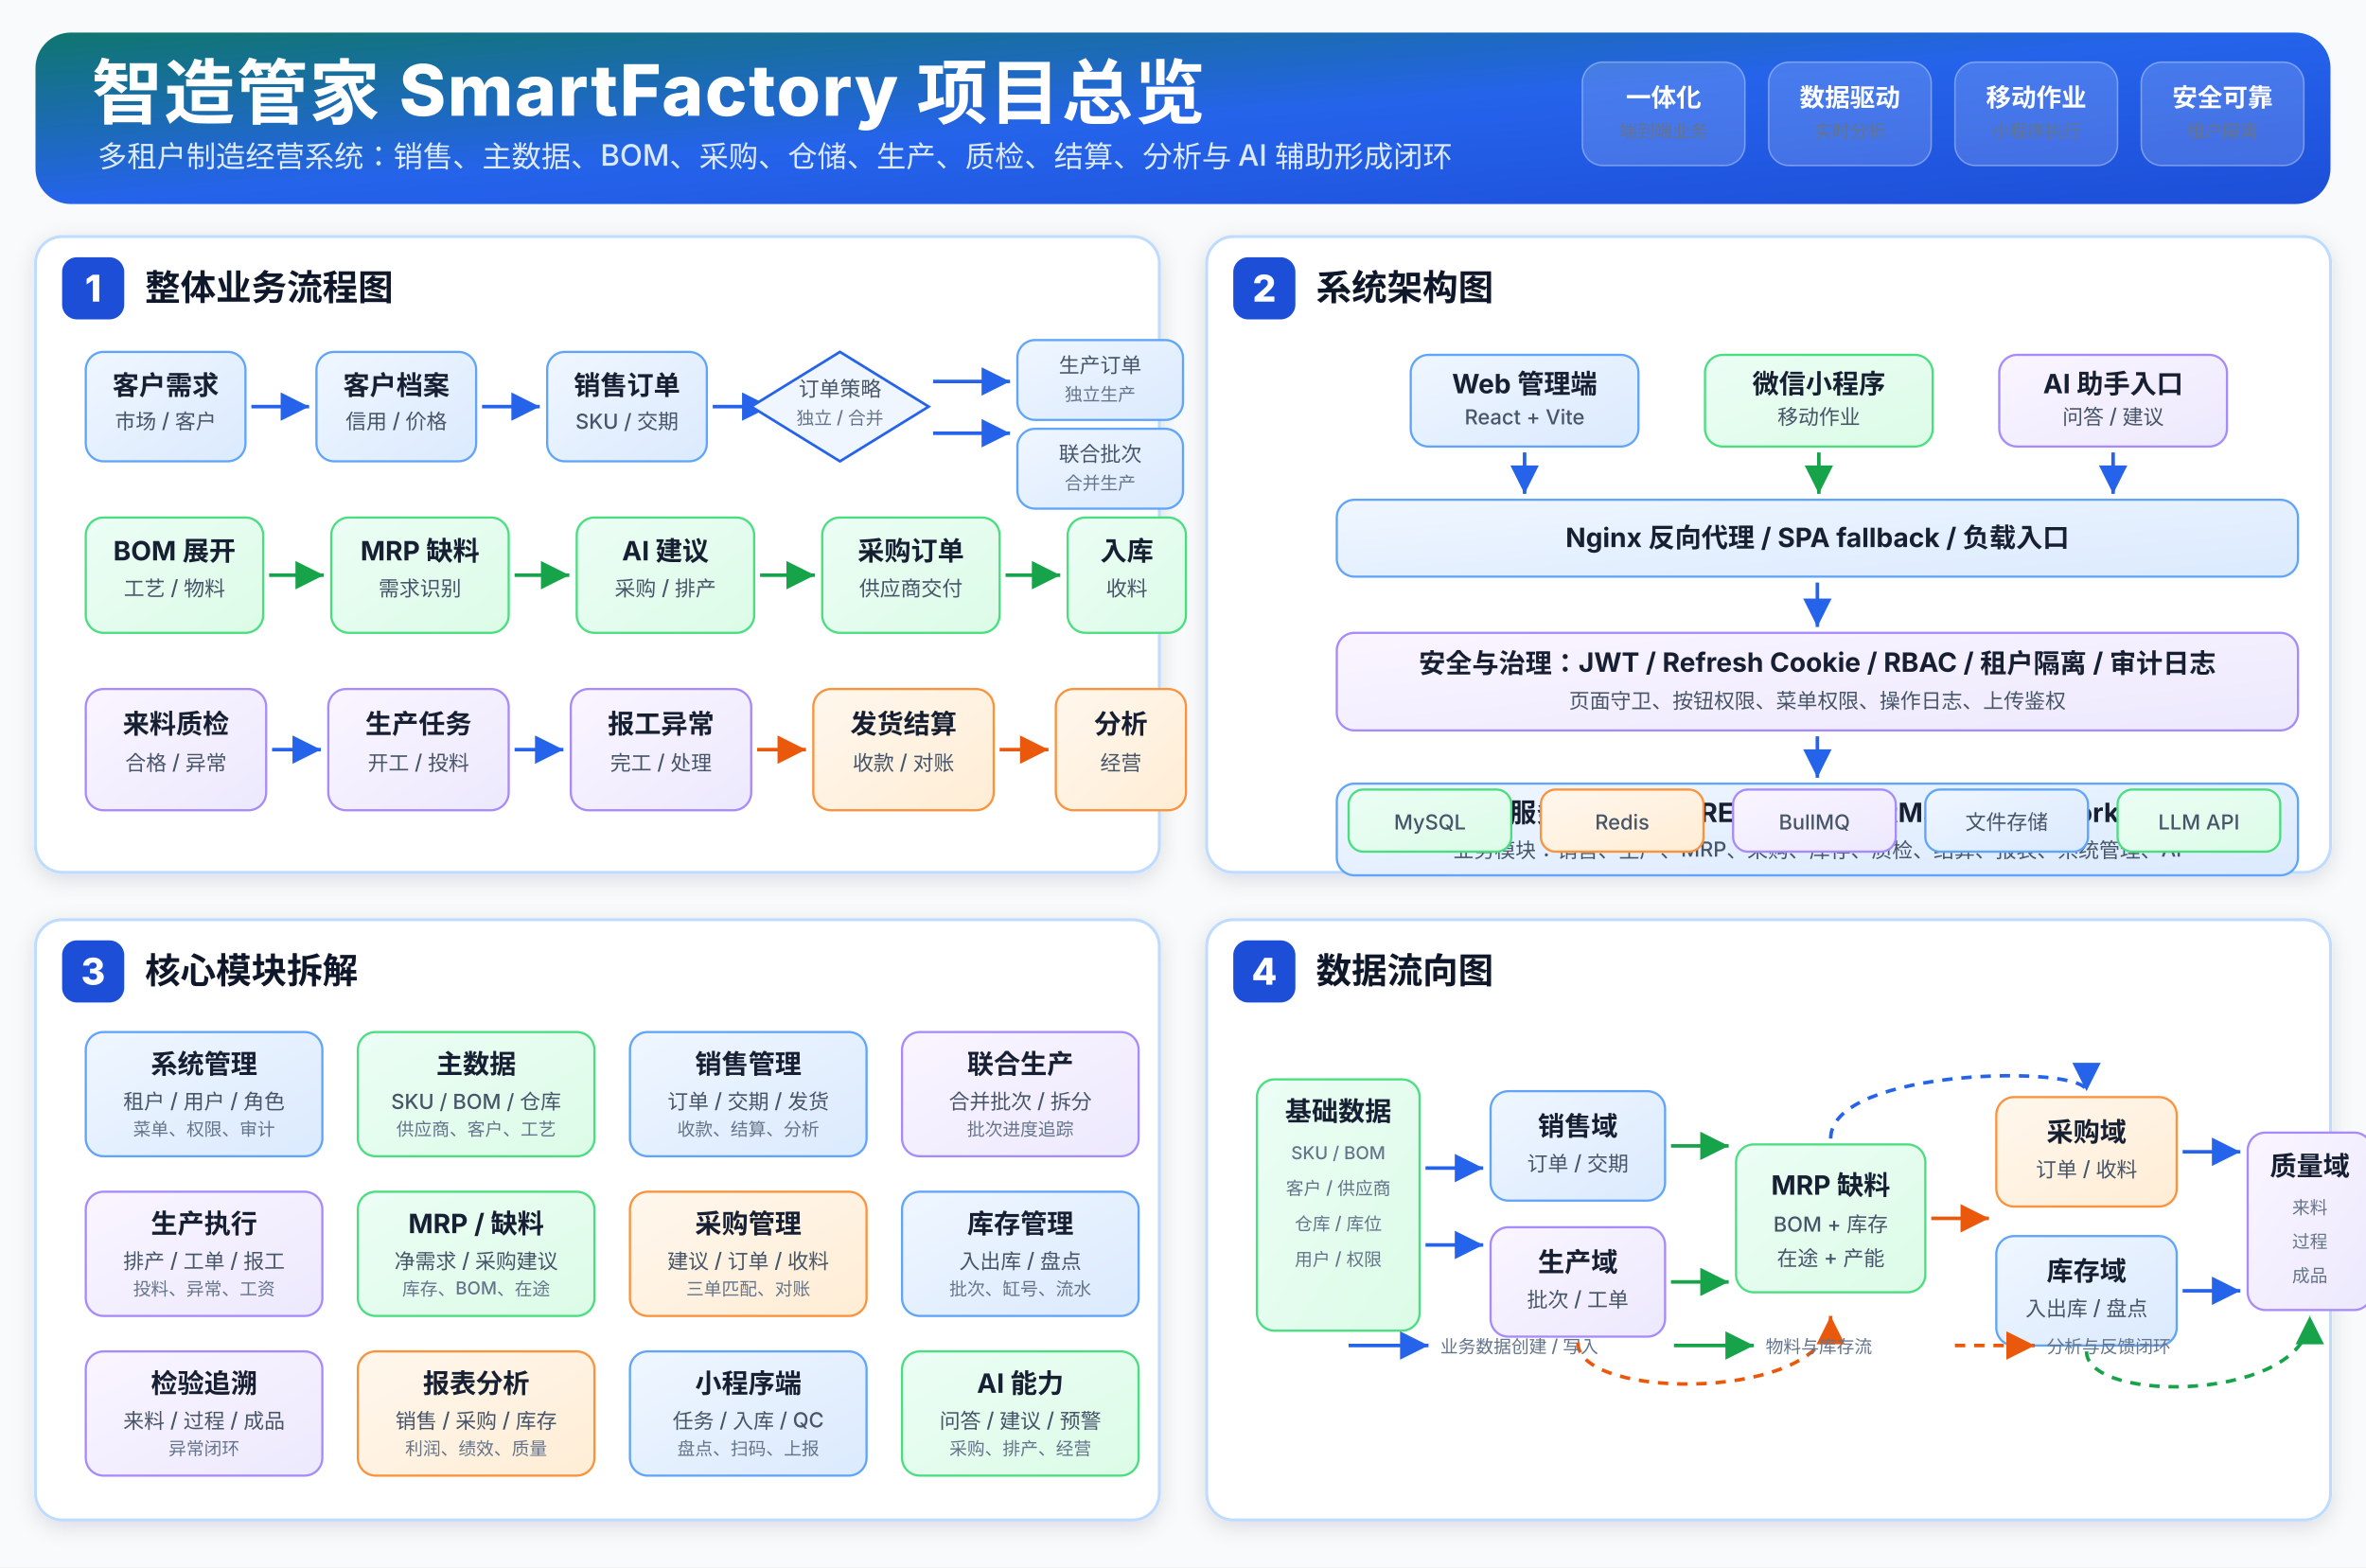
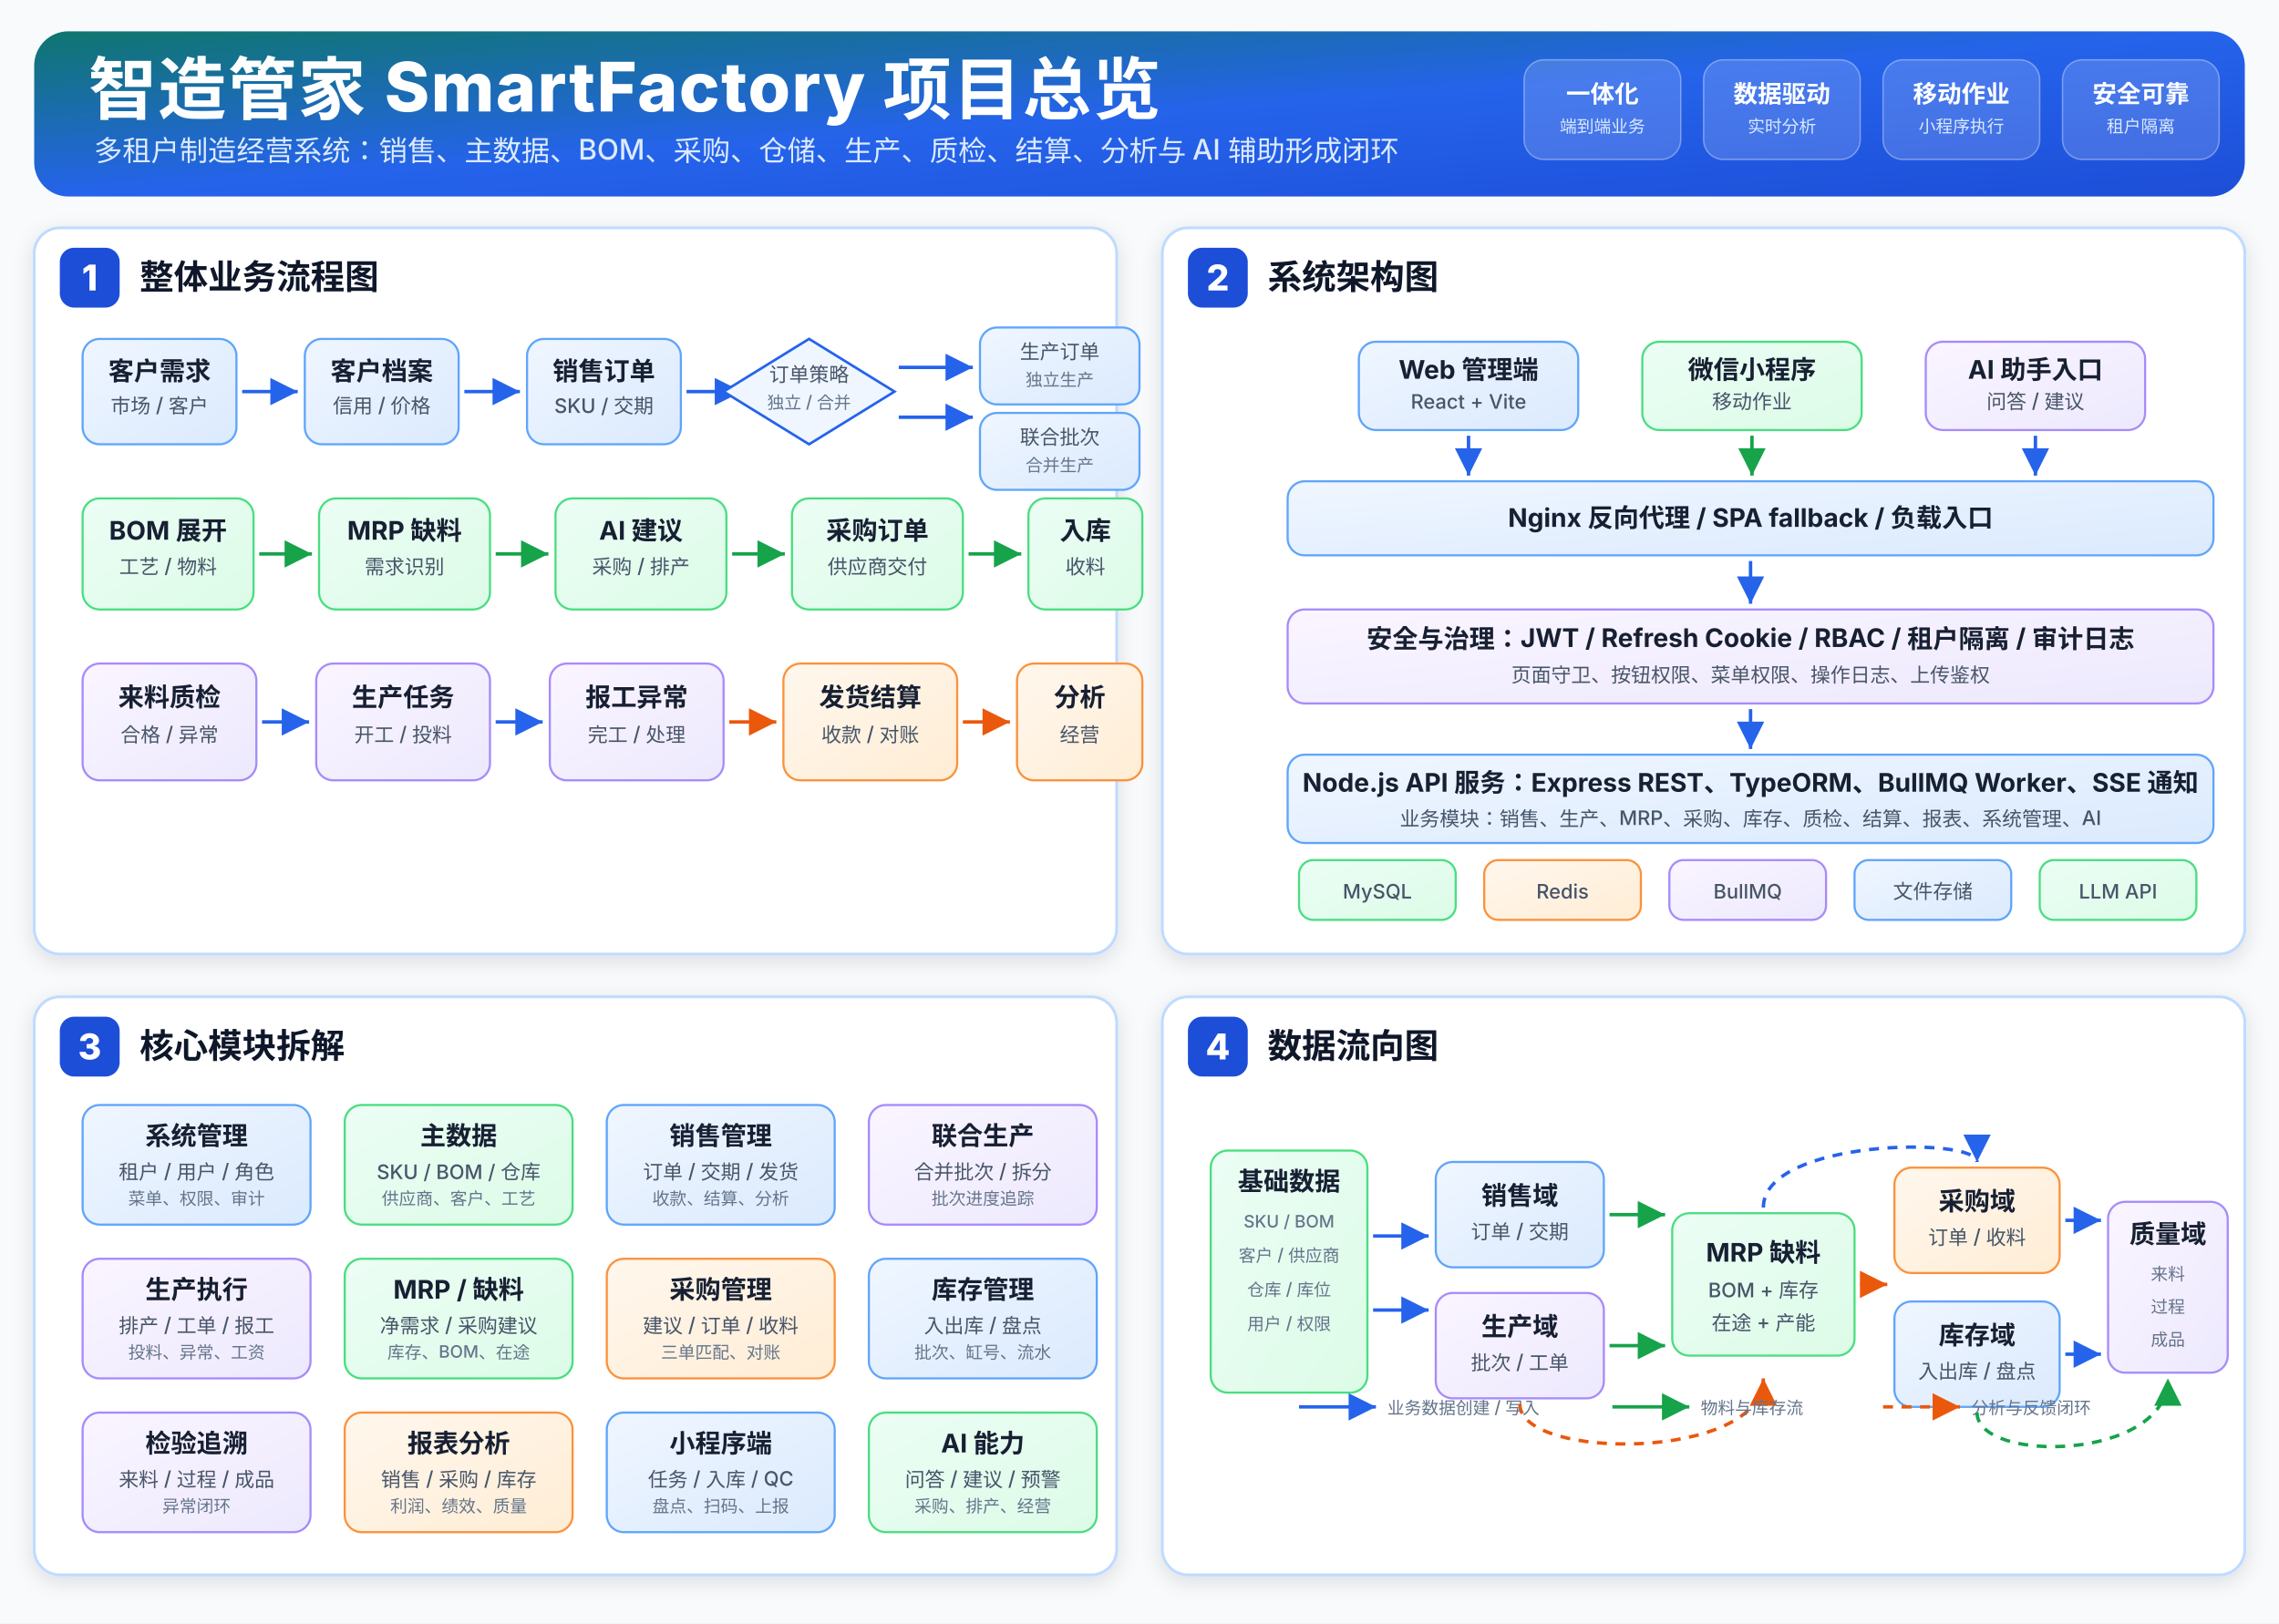
- <svg xmlns="http://www.w3.org/2000/svg" width="1600" height="1060" viewBox="0 0 1600 1060" role="img" aria-labelledby="title desc">
+ <svg xmlns="http://www.w3.org/2000/svg" width="1600" height="1140" viewBox="0 0 1600 1140" role="img" aria-labelledby="title desc">
  <defs>
    <linearGradient id="headerGradient" x1="0" x2="1" y1="0" y2="1">
      <stop offset="0%" stop-color="#0f766e" />
      <stop offset="50%" stop-color="#2563eb" />
      <stop offset="100%" stop-color="#1d4ed8" />
    </linearGradient>
    <linearGradient id="blueFill" x1="0" x2="1" y1="0" y2="1">
      <stop offset="0%" stop-color="#eff6ff" />
      <stop offset="100%" stop-color="#dbeafe" />
    </linearGradient>
    <linearGradient id="greenFill" x1="0" x2="1" y1="0" y2="1">
      <stop offset="0%" stop-color="#ecfdf5" />
      <stop offset="100%" stop-color="#dcfce7" />
    </linearGradient>
    <linearGradient id="orangeFill" x1="0" x2="1" y1="0" y2="1">
      <stop offset="0%" stop-color="#fff7ed" />
      <stop offset="100%" stop-color="#ffedd5" />
    </linearGradient>
    <linearGradient id="purpleFill" x1="0" x2="1" y1="0" y2="1">
      <stop offset="0%" stop-color="#faf5ff" />
      <stop offset="100%" stop-color="#ede9fe" />
    </linearGradient>
    <filter id="softShadow" x="-10%" y="-10%" width="120%" height="120%">
      <feDropShadow dx="0" dy="4" stdDeviation="7" flood-color="#0f172a" flood-opacity="0.12" />
    </filter>
    <marker id="arrowBlue" markerWidth="12" markerHeight="12" refX="10" refY="6" orient="auto" markerUnits="strokeWidth">
      <path d="M2,2 L10,6 L2,10 Z" fill="#2563eb" />
    </marker>
    <marker id="arrowGreen" markerWidth="12" markerHeight="12" refX="10" refY="6" orient="auto" markerUnits="strokeWidth">
      <path d="M2,2 L10,6 L2,10 Z" fill="#16a34a" />
    </marker>
    <marker id="arrowOrange" markerWidth="12" markerHeight="12" refX="10" refY="6" orient="auto" markerUnits="strokeWidth">
      <path d="M2,2 L10,6 L2,10 Z" fill="#ea580c" />
    </marker>
    <style>
      .bg { fill: #f8fafc; }
      .header { fill: url(#headerGradient); }
      .panel { fill: #ffffff; stroke: #bfdbfe; stroke-width: 2; filter: url(#softShadow); }
      .sectionTag { fill: #1d4ed8; }
      .sectionTitle { font: 700 24px -apple-system, BlinkMacSystemFont, "Segoe UI", sans-serif; fill: #0f172a; }
      .title { font: 800 48px -apple-system, BlinkMacSystemFont, "Segoe UI", sans-serif; fill: #ffffff; letter-spacing: 1px; }
      .subtitle { font: 500 20px -apple-system, BlinkMacSystemFont, "Segoe UI", sans-serif; fill: #dbeafe; }
      .pill { fill: rgba(255,255,255,0.16); stroke: rgba(255,255,255,0.35); stroke-width: 1; }
      .pillText { font: 700 17px -apple-system, BlinkMacSystemFont, "Segoe UI", sans-serif; fill: #ffffff; }
+       .pillSub { font: 500 12px -apple-system, BlinkMacSystemFont, "Segoe UI", sans-serif; fill: #dbeafe; }
      .cardText { font: 700 18px -apple-system, BlinkMacSystemFont, "Segoe UI", sans-serif; fill: #172033; }
      .smallText { font: 500 14px -apple-system, BlinkMacSystemFont, "Segoe UI", sans-serif; fill: #475569; }
      .tinyText { font: 500 12px -apple-system, BlinkMacSystemFont, "Segoe UI", sans-serif; fill: #64748b; }
      .num { font: 800 25px -apple-system, BlinkMacSystemFont, "Segoe UI", sans-serif; fill: #ffffff; }
      .blueCard { fill: url(#blueFill); stroke: #60a5fa; stroke-width: 1.5; }
      .greenCard { fill: url(#greenFill); stroke: #4ade80; stroke-width: 1.5; }
      .orangeCard { fill: url(#orangeFill); stroke: #fb923c; stroke-width: 1.5; }
      .purpleCard { fill: url(#purpleFill); stroke: #a78bfa; stroke-width: 1.5; }
      .lineBlue { stroke: #2563eb; stroke-width: 2.4; fill: none; marker-end: url(#arrowBlue); }
      .lineGreen { stroke: #16a34a; stroke-width: 2.4; fill: none; marker-end: url(#arrowGreen); }
      .lineOrange { stroke: #ea580c; stroke-width: 2.4; fill: none; marker-end: url(#arrowOrange); }
      .dashed { stroke-dasharray: 7 6; }
      .icon { font: 800 24px -apple-system, BlinkMacSystemFont, "Segoe UI", sans-serif; fill: #1d4ed8; }
    </style>
  </defs>
-   <rect class="bg" width="1600" height="1060" />
+   <rect class="bg" width="1600" height="1140" />
  <rect class="header" x="24" y="22" width="1552" height="116" rx="24" />
  <text class="title" x="62" y="80">智造管家 SmartFactory 项目总览</text>
  <text class="subtitle" x="66" y="113">多租户制造经营系统：销售、主数据、BOM、采购、仓储、生产、质检、结算、分析与 AI 辅助形成闭环</text>
  <g transform="translate(1070 42)">
    <rect class="pill" x="0" y="0" width="110" height="70" rx="14" />
    <text class="pillText" x="55" y="30" text-anchor="middle">一体化</text>
-     <text class="tinyText" x="55" y="51" text-anchor="middle" fill="#dbeafe">端到端业务</text>
+     <text class="pillSub" x="55" y="51" text-anchor="middle">端到端业务</text>
    <rect class="pill" x="126" y="0" width="110" height="70" rx="14" />
    <text class="pillText" x="181" y="30" text-anchor="middle">数据驱动</text>
-     <text class="tinyText" x="181" y="51" text-anchor="middle" fill="#dbeafe">实时分析</text>
+     <text class="pillSub" x="181" y="51" text-anchor="middle">实时分析</text>
    <rect class="pill" x="252" y="0" width="110" height="70" rx="14" />
    <text class="pillText" x="307" y="30" text-anchor="middle">移动作业</text>
-     <text class="tinyText" x="307" y="51" text-anchor="middle" fill="#dbeafe">小程序执行</text>
+     <text class="pillSub" x="307" y="51" text-anchor="middle">小程序执行</text>
    <rect class="pill" x="378" y="0" width="110" height="70" rx="14" />
    <text class="pillText" x="433" y="30" text-anchor="middle">安全可靠</text>
-     <text class="tinyText" x="433" y="51" text-anchor="middle" fill="#dbeafe">租户隔离</text>
+     <text class="pillSub" x="433" y="51" text-anchor="middle">租户隔离</text>
  </g>
  <g transform="translate(24 160)">
-     <rect class="panel" x="0" y="0" width="760" height="430" rx="18" />
+     <rect class="panel" x="0" y="0" width="760" height="510" rx="18" />
    <rect class="sectionTag" x="18" y="14" width="42" height="42" rx="10" />
    <text class="num" x="39" y="44" text-anchor="middle">1</text>
    <text class="sectionTitle" x="74" y="43">整体业务流程图</text>
    <g transform="translate(34 78)">
      <rect class="blueCard" x="0" y="0" width="108" height="74" rx="12" />
      <text class="cardText" x="54" y="29" text-anchor="middle">客户需求</text>
      <text class="smallText" x="54" y="52" text-anchor="middle">市场 / 客户</text>
      <line class="lineBlue" x1="112" y1="37" x2="151" y2="37" />
      <rect class="blueCard" x="156" y="0" width="108" height="74" rx="12" />
      <text class="cardText" x="210" y="29" text-anchor="middle">客户档案</text>
      <text class="smallText" x="210" y="52" text-anchor="middle">信用 / 价格</text>
      <line class="lineBlue" x1="268" y1="37" x2="307" y2="37" />
      <rect class="blueCard" x="312" y="0" width="108" height="74" rx="12" />
      <text class="cardText" x="366" y="29" text-anchor="middle">销售订单</text>
      <text class="smallText" x="366" y="52" text-anchor="middle">SKU / 交期</text>
      <line class="lineBlue" x1="424" y1="37" x2="463" y2="37" />
      <polygon points="510,0 570,37 510,74 450,37" fill="#eff6ff" stroke="#2563eb" stroke-width="1.8" />
      <text class="smallText" x="510" y="30" text-anchor="middle">订单策略</text>
      <text class="tinyText" x="510" y="49" text-anchor="middle">独立 / 合并</text>
      <line class="lineBlue" x1="573" y1="20" x2="625" y2="20" />
      <line class="lineBlue" x1="573" y1="55" x2="625" y2="55" />
      <rect class="blueCard" x="630" y="-8" width="112" height="54" rx="12" />
      <text class="smallText" x="686" y="14" text-anchor="middle">生产订单</text>
      <text class="tinyText" x="686" y="33" text-anchor="middle">独立生产</text>
      <rect class="blueCard" x="630" y="52" width="112" height="54" rx="12" />
      <text class="smallText" x="686" y="74" text-anchor="middle">联合批次</text>
      <text class="tinyText" x="686" y="93" text-anchor="middle">合并生产</text>
    </g>
    <g transform="translate(34 190)">
      <rect class="greenCard" x="0" y="0" width="120" height="78" rx="12" />
      <text class="cardText" x="60" y="29" text-anchor="middle">BOM 展开</text>
      <text class="smallText" x="60" y="53" text-anchor="middle">工艺 / 物料</text>
      <line class="lineGreen" x1="124" y1="39" x2="161" y2="39" />
      <rect class="greenCard" x="166" y="0" width="120" height="78" rx="12" />
      <text class="cardText" x="226" y="29" text-anchor="middle">MRP 缺料</text>
      <text class="smallText" x="226" y="53" text-anchor="middle">需求识别</text>
      <line class="lineGreen" x1="290" y1="39" x2="327" y2="39" />
      <rect class="greenCard" x="332" y="0" width="120" height="78" rx="12" />
      <text class="cardText" x="392" y="29" text-anchor="middle">AI 建议</text>
      <text class="smallText" x="392" y="53" text-anchor="middle">采购 / 排产</text>
      <line class="lineGreen" x1="456" y1="39" x2="493" y2="39" />
      <rect class="greenCard" x="498" y="0" width="120" height="78" rx="12" />
      <text class="cardText" x="558" y="29" text-anchor="middle">采购订单</text>
      <text class="smallText" x="558" y="53" text-anchor="middle">供应商交付</text>
      <line class="lineGreen" x1="622" y1="39" x2="659" y2="39" />
      <rect class="greenCard" x="664" y="0" width="80" height="78" rx="12" />
      <text class="cardText" x="704" y="29" text-anchor="middle">入库</text>
      <text class="smallText" x="704" y="53" text-anchor="middle">收料</text>
    </g>
    <g transform="translate(34 306)">
      <rect class="purpleCard" x="0" y="0" width="122" height="82" rx="12" />
      <text class="cardText" x="61" y="30" text-anchor="middle">来料质检</text>
      <text class="smallText" x="61" y="55" text-anchor="middle">合格 / 异常</text>
      <line class="lineBlue" x1="126" y1="41" x2="159" y2="41" />
      <rect class="purpleCard" x="164" y="0" width="122" height="82" rx="12" />
      <text class="cardText" x="225" y="30" text-anchor="middle">生产任务</text>
      <text class="smallText" x="225" y="55" text-anchor="middle">开工 / 投料</text>
      <line class="lineBlue" x1="290" y1="41" x2="323" y2="41" />
      <rect class="purpleCard" x="328" y="0" width="122" height="82" rx="12" />
      <text class="cardText" x="389" y="30" text-anchor="middle">报工异常</text>
      <text class="smallText" x="389" y="55" text-anchor="middle">完工 / 处理</text>
      <line class="lineOrange" x1="454" y1="41" x2="487" y2="41" />
      <rect class="orangeCard" x="492" y="0" width="122" height="82" rx="12" />
      <text class="cardText" x="553" y="30" text-anchor="middle">发货结算</text>
      <text class="smallText" x="553" y="55" text-anchor="middle">收款 / 对账</text>
      <line class="lineOrange" x1="618" y1="41" x2="651" y2="41" />
      <rect class="orangeCard" x="656" y="0" width="88" height="82" rx="12" />
      <text class="cardText" x="700" y="30" text-anchor="middle">分析</text>
      <text class="smallText" x="700" y="55" text-anchor="middle">经营</text>
    </g>
  </g>
  <g transform="translate(816 160)">
-     <rect class="panel" x="0" y="0" width="760" height="430" rx="18" />
+     <rect class="panel" x="0" y="0" width="760" height="510" rx="18" />
    <rect class="sectionTag" x="18" y="14" width="42" height="42" rx="10" />
    <text class="num" x="39" y="44" text-anchor="middle">2</text>
    <text class="sectionTitle" x="74" y="43">系统架构图</text>
    <g transform="translate(34 80)">
      <rect class="blueCard" x="104" y="0" width="154" height="62" rx="12" />
      <text class="cardText" x="181" y="26" text-anchor="middle">Web 管理端</text>
      <text class="smallText" x="181" y="47" text-anchor="middle">React + Vite</text>
      <rect class="greenCard" x="303" y="0" width="154" height="62" rx="12" />
      <text class="cardText" x="380" y="26" text-anchor="middle">微信小程序</text>
      <text class="smallText" x="380" y="47" text-anchor="middle">移动作业</text>
      <rect class="purpleCard" x="502" y="0" width="154" height="62" rx="12" />
      <text class="cardText" x="579" y="26" text-anchor="middle">AI 助手入口</text>
      <text class="smallText" x="579" y="47" text-anchor="middle">问答 / 建议</text>
      <line class="lineBlue" x1="181" y1="66" x2="181" y2="94" />
      <line class="lineGreen" x1="380" y1="66" x2="380" y2="94" />
      <line class="lineBlue" x1="579" y1="66" x2="579" y2="94" />
      <rect class="blueCard" x="54" y="98" width="650" height="52" rx="12" />
      <text class="cardText" x="379" y="130" text-anchor="middle">Nginx 反向代理 / SPA fallback / 负载入口</text>
      <line class="lineBlue" x1="379" y1="154" x2="379" y2="184" />
      <rect class="purpleCard" x="54" y="188" width="650" height="66" rx="12" />
      <text class="cardText" x="379" y="215" text-anchor="middle">安全与治理：JWT / Refresh Cookie / RBAC / 租户隔离 / 审计日志</text>
      <text class="smallText" x="379" y="239" text-anchor="middle">页面守卫、按钮权限、菜单权限、操作日志、上传鉴权</text>
      <line class="lineBlue" x1="379" y1="258" x2="379" y2="286" />
      <rect class="blueCard" x="54" y="290" width="650" height="62" rx="12" />
      <text class="cardText" x="379" y="316" text-anchor="middle">Node.js API 服务：Express REST、TypeORM、BullMQ Worker、SSE 通知</text>
      <text class="smallText" x="379" y="340" text-anchor="middle">业务模块：销售、生产、MRP、采购、库存、质检、结算、报表、系统管理、AI</text>
    </g>
-     <g transform="translate(96 374)">
+     <g transform="translate(96 444)">
      <rect class="greenCard" x="0" y="0" width="110" height="42" rx="10" />
      <text class="smallText" x="55" y="27" text-anchor="middle">MySQL</text>
      <rect class="orangeCard" x="130" y="0" width="110" height="42" rx="10" />
      <text class="smallText" x="185" y="27" text-anchor="middle">Redis</text>
      <rect class="purpleCard" x="260" y="0" width="110" height="42" rx="10" />
      <text class="smallText" x="315" y="27" text-anchor="middle">BullMQ</text>
      <rect class="blueCard" x="390" y="0" width="110" height="42" rx="10" />
      <text class="smallText" x="445" y="27" text-anchor="middle">文件存储</text>
      <rect class="greenCard" x="520" y="0" width="110" height="42" rx="10" />
      <text class="smallText" x="575" y="27" text-anchor="middle">LLM API</text>
    </g>
  </g>
-   <g transform="translate(24 622)">
+   <g transform="translate(24 700)">
    <rect class="panel" x="0" y="0" width="760" height="406" rx="18" />
    <rect class="sectionTag" x="18" y="14" width="42" height="42" rx="10" />
    <text class="num" x="39" y="44" text-anchor="middle">3</text>
    <text class="sectionTitle" x="74" y="43">核心模块拆解</text>
    <g transform="translate(34 76)">
      <rect class="blueCard" x="0" y="0" width="160" height="84" rx="12" />
      <text class="cardText" x="80" y="28" text-anchor="middle">系统管理</text>
      <text class="smallText" x="80" y="52" text-anchor="middle">租户 / 用户 / 角色</text>
      <text class="tinyText" x="80" y="70" text-anchor="middle">菜单、权限、审计</text>
      <rect class="greenCard" x="184" y="0" width="160" height="84" rx="12" />
      <text class="cardText" x="264" y="28" text-anchor="middle">主数据</text>
      <text class="smallText" x="264" y="52" text-anchor="middle">SKU / BOM / 仓库</text>
      <text class="tinyText" x="264" y="70" text-anchor="middle">供应商、客户、工艺</text>
      <rect class="blueCard" x="368" y="0" width="160" height="84" rx="12" />
      <text class="cardText" x="448" y="28" text-anchor="middle">销售管理</text>
      <text class="smallText" x="448" y="52" text-anchor="middle">订单 / 交期 / 发货</text>
      <text class="tinyText" x="448" y="70" text-anchor="middle">收款、结算、分析</text>
      <rect class="purpleCard" x="552" y="0" width="160" height="84" rx="12" />
      <text class="cardText" x="632" y="28" text-anchor="middle">联合生产</text>
      <text class="smallText" x="632" y="52" text-anchor="middle">合并批次 / 拆分</text>
      <text class="tinyText" x="632" y="70" text-anchor="middle">批次进度追踪</text>
      <rect class="purpleCard" x="0" y="108" width="160" height="84" rx="12" />
      <text class="cardText" x="80" y="136" text-anchor="middle">生产执行</text>
      <text class="smallText" x="80" y="160" text-anchor="middle">排产 / 工单 / 报工</text>
      <text class="tinyText" x="80" y="178" text-anchor="middle">投料、异常、工资</text>
      <rect class="greenCard" x="184" y="108" width="160" height="84" rx="12" />
      <text class="cardText" x="264" y="136" text-anchor="middle">MRP / 缺料</text>
      <text class="smallText" x="264" y="160" text-anchor="middle">净需求 / 采购建议</text>
      <text class="tinyText" x="264" y="178" text-anchor="middle">库存、BOM、在途</text>
      <rect class="orangeCard" x="368" y="108" width="160" height="84" rx="12" />
      <text class="cardText" x="448" y="136" text-anchor="middle">采购管理</text>
      <text class="smallText" x="448" y="160" text-anchor="middle">建议 / 订单 / 收料</text>
      <text class="tinyText" x="448" y="178" text-anchor="middle">三单匹配、对账</text>
      <rect class="blueCard" x="552" y="108" width="160" height="84" rx="12" />
      <text class="cardText" x="632" y="136" text-anchor="middle">库存管理</text>
      <text class="smallText" x="632" y="160" text-anchor="middle">入出库 / 盘点</text>
      <text class="tinyText" x="632" y="178" text-anchor="middle">批次、缸号、流水</text>
      <rect class="purpleCard" x="0" y="216" width="160" height="84" rx="12" />
      <text class="cardText" x="80" y="244" text-anchor="middle">检验追溯</text>
      <text class="smallText" x="80" y="268" text-anchor="middle">来料 / 过程 / 成品</text>
      <text class="tinyText" x="80" y="286" text-anchor="middle">异常闭环</text>
      <rect class="orangeCard" x="184" y="216" width="160" height="84" rx="12" />
      <text class="cardText" x="264" y="244" text-anchor="middle">报表分析</text>
      <text class="smallText" x="264" y="268" text-anchor="middle">销售 / 采购 / 库存</text>
      <text class="tinyText" x="264" y="286" text-anchor="middle">利润、绩效、质量</text>
      <rect class="blueCard" x="368" y="216" width="160" height="84" rx="12" />
      <text class="cardText" x="448" y="244" text-anchor="middle">小程序端</text>
      <text class="smallText" x="448" y="268" text-anchor="middle">任务 / 入库 / QC</text>
      <text class="tinyText" x="448" y="286" text-anchor="middle">盘点、扫码、上报</text>
      <rect class="greenCard" x="552" y="216" width="160" height="84" rx="12" />
      <text class="cardText" x="632" y="244" text-anchor="middle">AI 能力</text>
      <text class="smallText" x="632" y="268" text-anchor="middle">问答 / 建议 / 预警</text>
      <text class="tinyText" x="632" y="286" text-anchor="middle">采购、排产、经营</text>
    </g>
  </g>
-   <g transform="translate(816 622)">
+   <g transform="translate(816 700)">
    <rect class="panel" x="0" y="0" width="760" height="406" rx="18" />
    <rect class="sectionTag" x="18" y="14" width="42" height="42" rx="10" />
    <text class="num" x="39" y="44" text-anchor="middle">4</text>
    <text class="sectionTitle" x="74" y="43">数据流向图</text>
    <g transform="translate(34 78)">
      <rect class="greenCard" x="0" y="30" width="110" height="170" rx="12" />
      <text class="cardText" x="55" y="58" text-anchor="middle">基础数据</text>
      <text class="tinyText" x="55" y="84" text-anchor="middle">SKU / BOM</text>
      <text class="tinyText" x="55" y="108" text-anchor="middle">客户 / 供应商</text>
      <text class="tinyText" x="55" y="132" text-anchor="middle">仓库 / 库位</text>
      <text class="tinyText" x="55" y="156" text-anchor="middle">用户 / 权限</text>
      <line class="lineBlue" x1="114" y1="90" x2="153" y2="90" />
      <line class="lineBlue" x1="114" y1="142" x2="153" y2="142" />
      <rect class="blueCard" x="158" y="38" width="118" height="74" rx="12" />
      <text class="cardText" x="217" y="68" text-anchor="middle">销售域</text>
      <text class="smallText" x="217" y="92" text-anchor="middle">订单 / 交期</text>
      <rect class="purpleCard" x="158" y="130" width="118" height="74" rx="12" />
      <text class="cardText" x="217" y="160" text-anchor="middle">生产域</text>
      <text class="smallText" x="217" y="184" text-anchor="middle">批次 / 工单</text>
      <line class="lineGreen" x1="280" y1="75" x2="319" y2="75" />
      <line class="lineGreen" x1="280" y1="167" x2="319" y2="167" />
      <rect class="greenCard" x="324" y="74" width="128" height="100" rx="12" />
      <text class="cardText" x="388" y="108" text-anchor="middle">MRP 缺料</text>
      <text class="smallText" x="388" y="133" text-anchor="middle">BOM + 库存</text>
      <text class="smallText" x="388" y="156" text-anchor="middle">在途 + 产能</text>
-       <line class="lineOrange" x1="456" y1="124" x2="495" y2="124" />
-       <rect class="orangeCard" x="500" y="42" width="122" height="74" rx="12" />
-       <text class="cardText" x="561" y="72" text-anchor="middle">采购域</text>
-       <text class="smallText" x="561" y="96" text-anchor="middle">订单 / 收料</text>
-       <rect class="blueCard" x="500" y="136" width="122" height="74" rx="12" />
-       <text class="cardText" x="561" y="166" text-anchor="middle">库存域</text>
-       <text class="smallText" x="561" y="190" text-anchor="middle">入出库 / 盘点</text>
-       <line class="lineBlue" x1="626" y1="79" x2="665" y2="79" />
-       <line class="lineBlue" x1="626" y1="173" x2="665" y2="173" />
-       <rect class="purpleCard" x="670" y="66" width="84" height="120" rx="12" />
-       <text class="cardText" x="712" y="95" text-anchor="middle">质量域</text>
-       <text class="tinyText" x="712" y="121" text-anchor="middle">来料</text>
-       <text class="tinyText" x="712" y="144" text-anchor="middle">过程</text>
-       <text class="tinyText" x="712" y="167" text-anchor="middle">成品</text>
+       <line class="lineOrange" x1="456" y1="124" x2="475" y2="124" />
+       <rect class="orangeCard" x="480" y="42" width="116" height="74" rx="12" />
+       <text class="cardText" x="538" y="72" text-anchor="middle">采购域</text>
+       <text class="smallText" x="538" y="96" text-anchor="middle">订单 / 收料</text>
+       <rect class="blueCard" x="480" y="136" width="116" height="74" rx="12" />
+       <text class="cardText" x="538" y="166" text-anchor="middle">库存域</text>
+       <text class="smallText" x="538" y="190" text-anchor="middle">入出库 / 盘点</text>
+       <line class="lineBlue" x1="600" y1="79" x2="625" y2="79" />
+       <line class="lineBlue" x1="600" y1="173" x2="625" y2="173" />
+       <rect class="purpleCard" x="630" y="66" width="84" height="120" rx="12" />
+       <text class="cardText" x="672" y="95" text-anchor="middle">质量域</text>
+       <text class="tinyText" x="672" y="121" text-anchor="middle">来料</text>
+       <text class="tinyText" x="672" y="144" text-anchor="middle">过程</text>
+       <text class="tinyText" x="672" y="167" text-anchor="middle">成品</text>
      <path class="lineOrange dashed" d="M217 208 C217 248, 388 248, 388 190" />
-       <path class="lineGreen dashed" d="M561 214 C561 250, 712 248, 712 190" />
-       <path class="lineBlue dashed" d="M388 70 C388 22, 561 20, 561 38" />
+       <path class="lineGreen dashed" d="M538 214 C538 250, 672 248, 672 190" />
+       <path class="lineBlue dashed" d="M388 70 C388 22, 538 20, 538 38" />
    </g>
    <g transform="translate(96 288)">
      <line class="lineBlue" x1="0" y1="0" x2="54" y2="0" />
      <text class="tinyText" x="62" y="5">业务数据创建 / 写入</text>
      <line class="lineGreen" x1="220" y1="0" x2="274" y2="0" />
      <text class="tinyText" x="282" y="5">物料与库存流</text>
      <line class="lineOrange dashed" x1="410" y1="0" x2="464" y2="0" />
      <text class="tinyText" x="472" y="5">分析与反馈闭环</text>
    </g>
  </g>
</svg>
